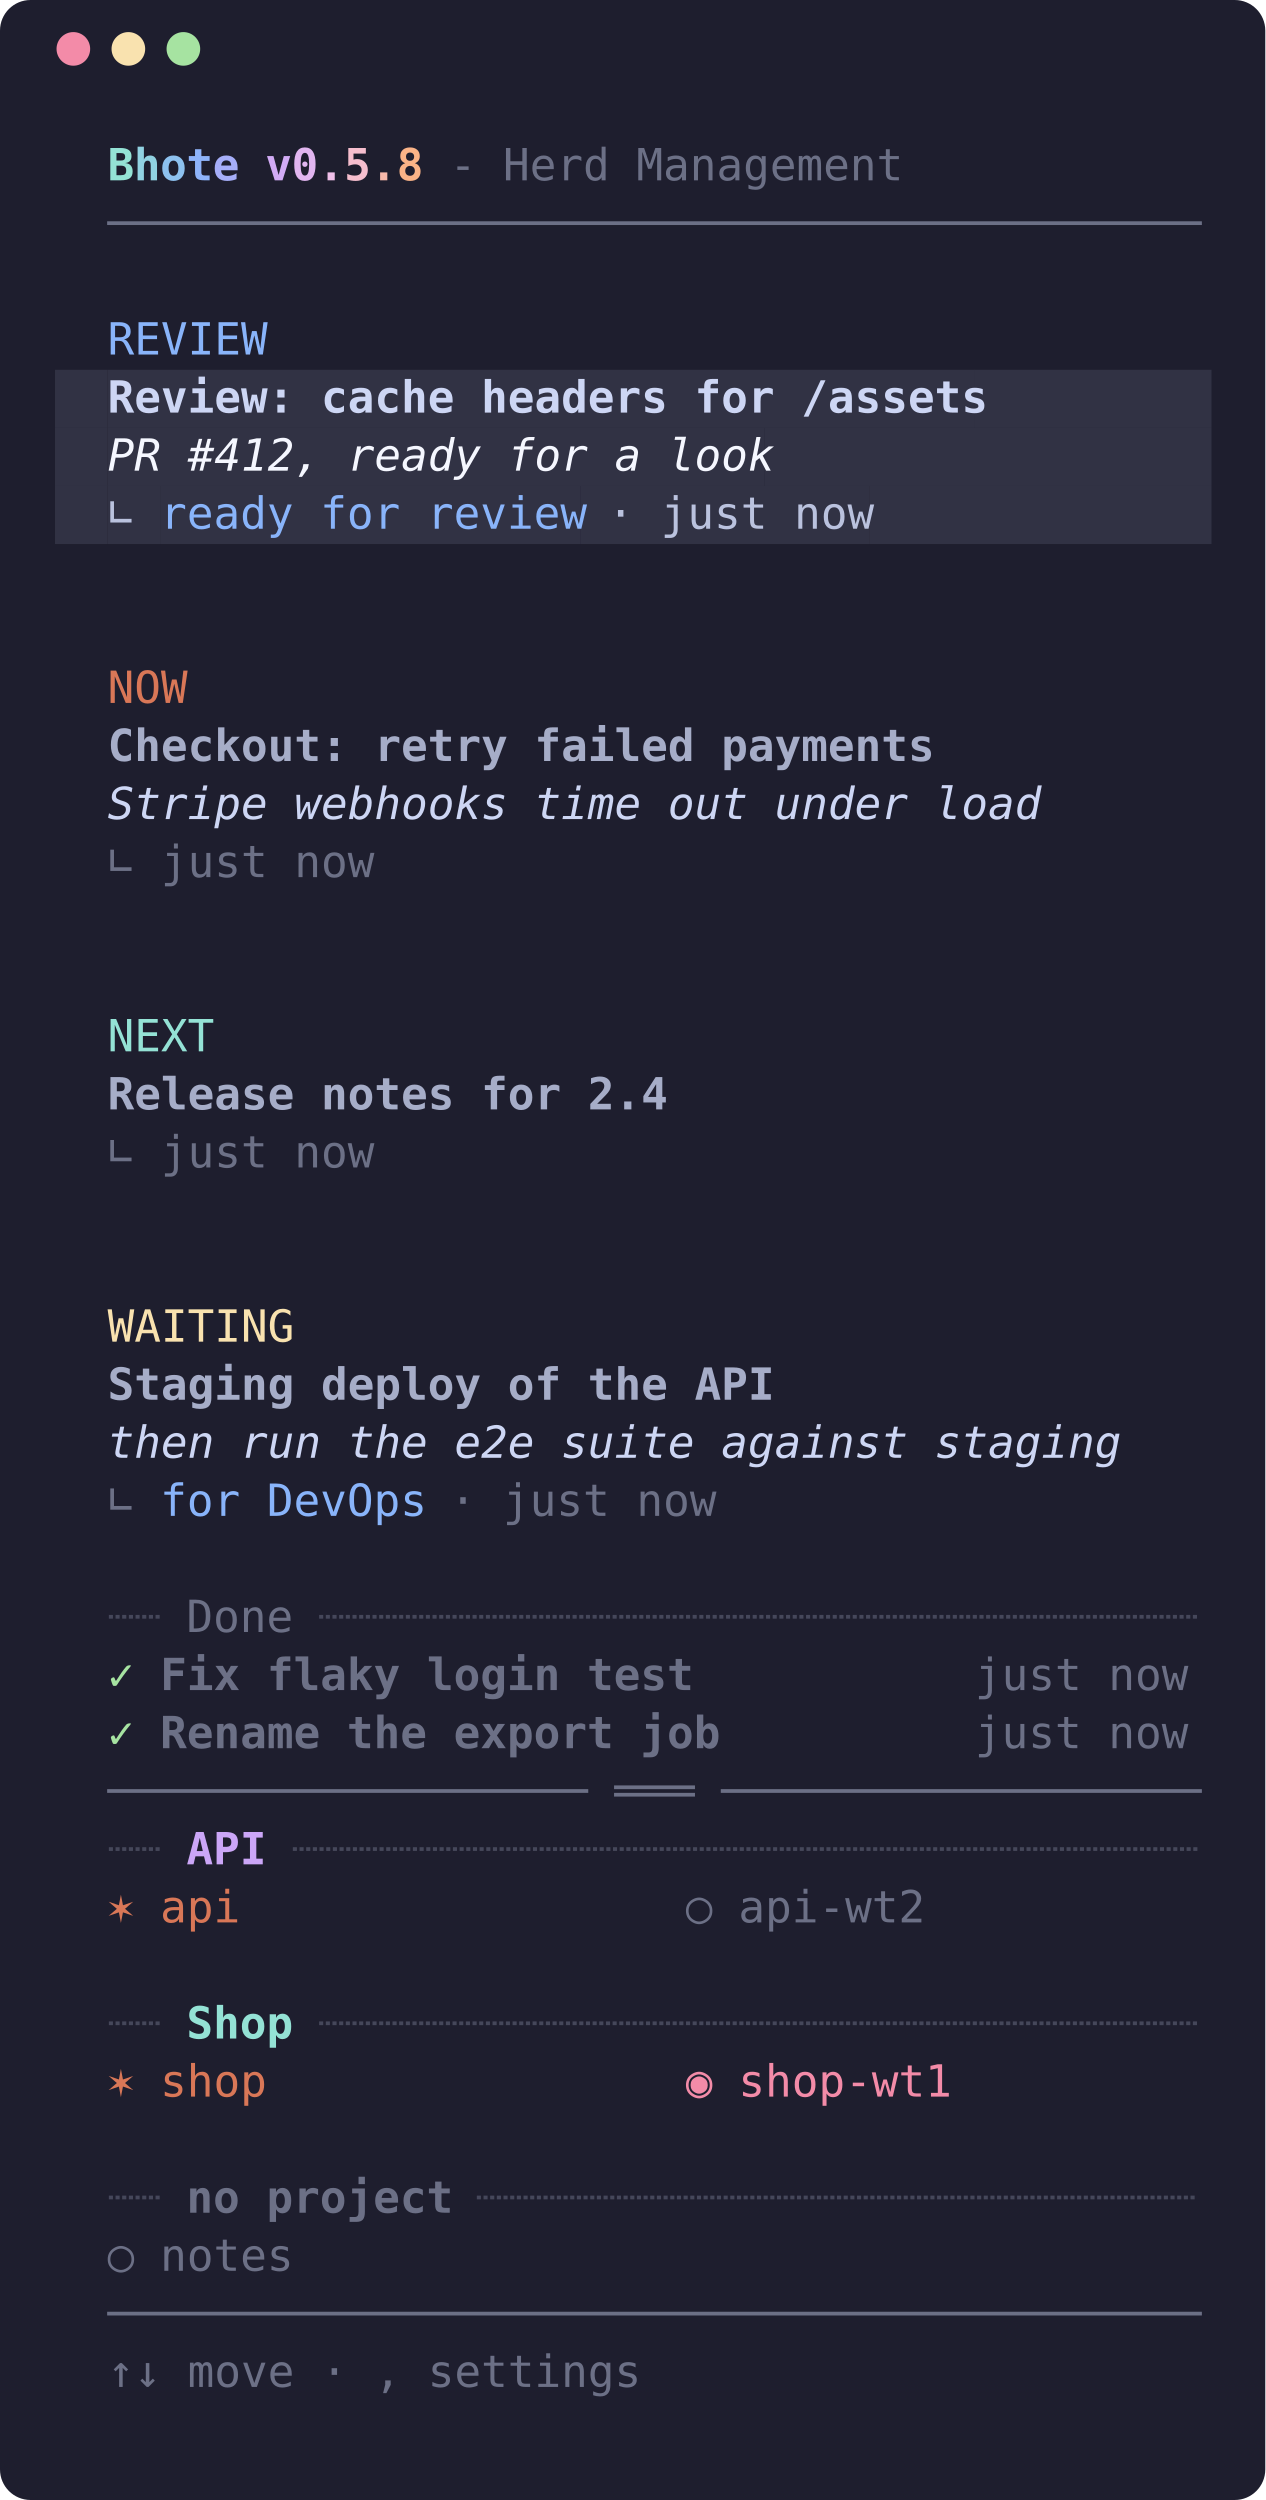
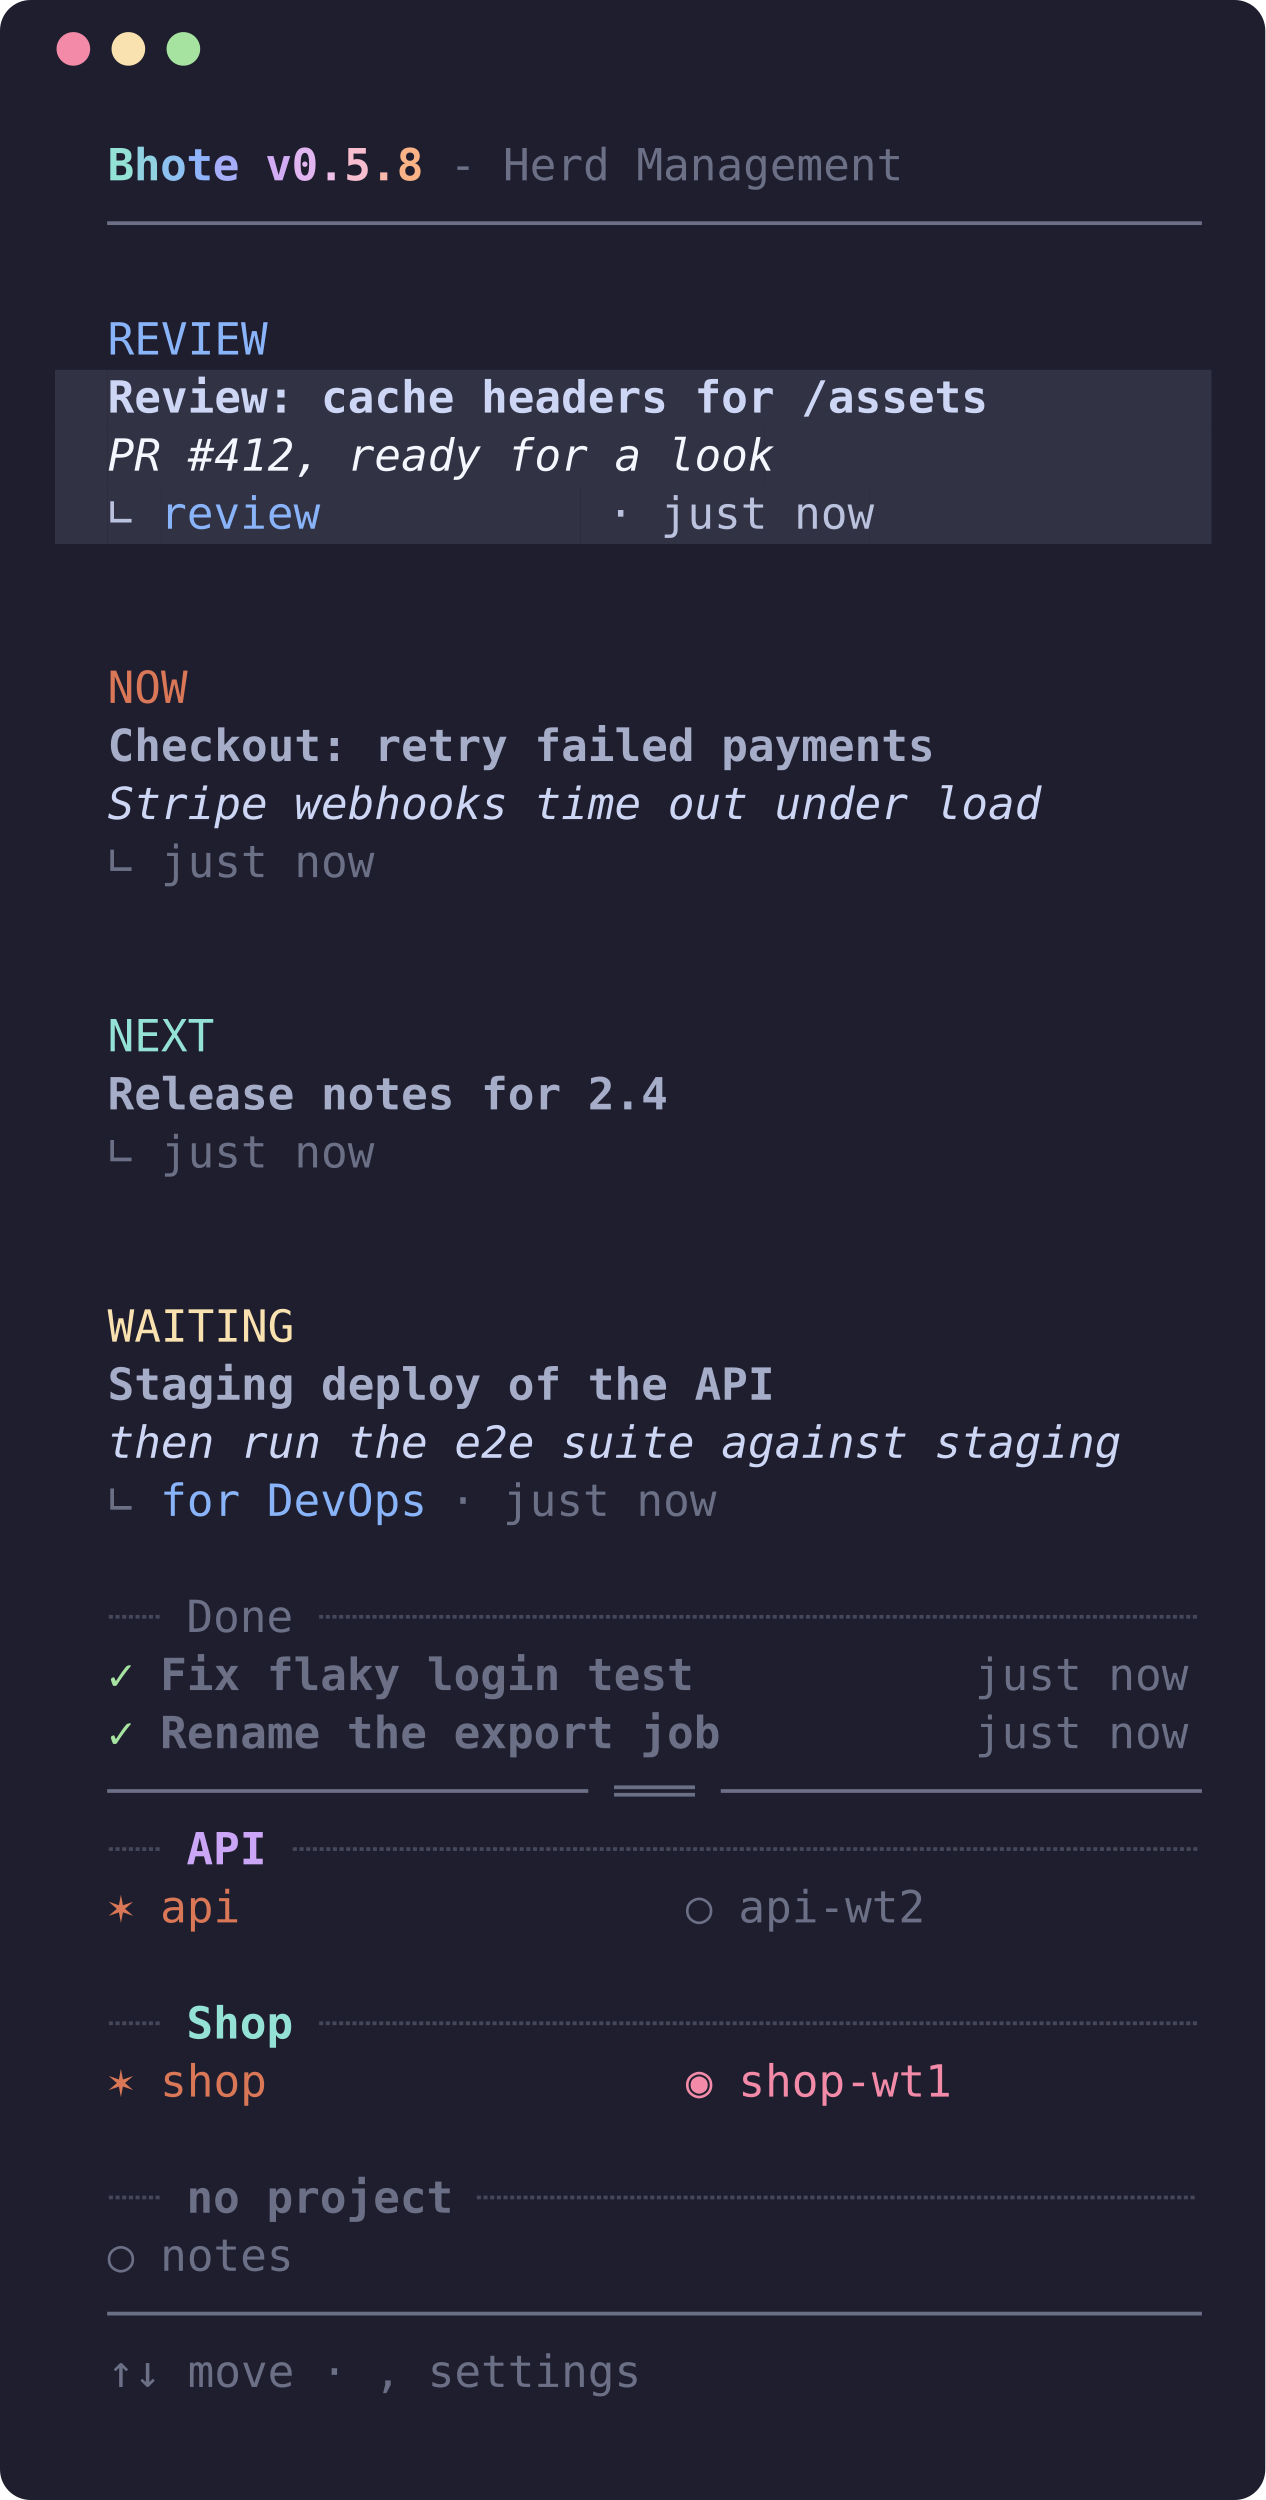
<svg xmlns="http://www.w3.org/2000/svg" width="414" height="818" viewBox="0 0 414 818" font-family="ui-monospace, SFMono-Regular, Menlo, Consolas, monospace" font-size="14.5">
  <rect width="414" height="818" rx="10" fill="#1e1e2e" />
  <circle cx="24" cy="16" r="5.5" fill="#f38ba8" />
  <circle cx="42" cy="16" r="5.5" fill="#f9e2af" />
  <circle cx="60" cy="16" r="5.5" fill="#a6e3a1" />
  <text x="35.2" y="59" xml:space="preserve" fill="#94e2d5" font-weight="bold">B</text>
  <text x="43.8" y="59" xml:space="preserve" fill="#91d2e2" font-weight="bold">h</text>
  <text x="52.4" y="59" xml:space="preserve" fill="#8dc1ef" font-weight="bold">o</text>
  <text x="61.0" y="59" xml:space="preserve" fill="#8eb3fa" font-weight="bold">t</text>
  <text x="69.6" y="59" xml:space="preserve" fill="#a6aef9" font-weight="bold">e </text>
  <text x="86.8" y="59" xml:space="preserve" fill="#d2abf5" font-weight="bold">v</text>
  <text x="95.4" y="59" xml:space="preserve" fill="#e1b5ef" font-weight="bold">0</text>
  <text x="104.0" y="59" xml:space="preserve" fill="#f0bfe9" font-weight="bold">.</text>
  <text x="112.6" y="59" xml:space="preserve" fill="#f6bece" font-weight="bold">5</text>
  <text x="121.2" y="59" xml:space="preserve" fill="#f8b9ab" font-weight="bold">.</text>
  <text x="129.8" y="59" xml:space="preserve" fill="#fab387" font-weight="bold">8</text>
  <text x="138.4" y="59" xml:space="preserve" fill="#6c7086"> - Herd Management</text>
  <text x="35.2" y="78" xml:space="preserve" fill="#6c7086">─────────────────────────────────────────</text>
  <text x="35.2" y="116" xml:space="preserve" fill="#89b4fa">REVIEW</text>
  <rect x="18.0" y="121" width="17.2" height="19" fill="#313244" />
  <rect x="35.2" y="121" width="283.8" height="19" fill="#313244" />
  <rect x="319.0" y="121" width="77.4" height="19" fill="#313244" />
  <text x="35.2" y="135" xml:space="preserve" fill="#cdd6f4" font-weight="bold">Review: cache headers for /assets</text>
  <rect x="18.0" y="140" width="17.2" height="19" fill="#313244" />
  <rect x="35.2" y="140" width="215.0" height="19" fill="#313244" />
  <rect x="250.2" y="140" width="146.2" height="19" fill="#313244" />
  <text x="35.2" y="154" xml:space="preserve" fill="#f5f7ff" font-style="italic">PR #412, ready for a look</text>
  <rect x="18.0" y="159" width="17.2" height="19" fill="#313244" />
  <rect x="35.2" y="159" width="17.2" height="19" fill="#313244" />
  <rect x="52.4" y="159" width="137.6" height="19" fill="#313244" />
  <rect x="190.0" y="159" width="94.6" height="19" fill="#313244" />
  <rect x="284.6" y="159" width="111.8" height="19" fill="#313244" />
  <text x="35.2" y="173" xml:space="preserve" fill="#bac2de">∟ </text>
-   <text x="52.4" y="173" xml:space="preserve" fill="#89b4fa">ready for review</text>
+   <text x="52.4" y="173" xml:space="preserve" fill="#89b4fa">review</text>
  <text x="190.0" y="173" xml:space="preserve" fill="#bac2de"> · just now</text>
  <text x="35.2" y="230" xml:space="preserve" fill="#d97757">NOW</text>
  <text x="35.2" y="249" xml:space="preserve" fill="#a6adc8" font-weight="bold">Checkout: retry failed payments</text>
  <text x="35.2" y="268" xml:space="preserve" fill="#cdd6f4" font-style="italic">Stripe webhooks time out under load</text>
  <text x="35.2" y="287" xml:space="preserve" fill="#6c7086">∟ just now</text>
  <text x="35.2" y="344" xml:space="preserve" fill="#94e2d5">NEXT</text>
  <text x="35.2" y="363" xml:space="preserve" fill="#a6adc8" font-weight="bold">Release notes for 2.4</text>
  <text x="35.2" y="382" xml:space="preserve" fill="#6c7086">∟ just now</text>
  <text x="35.2" y="439" xml:space="preserve" fill="#f9e2af">WAITING</text>
  <text x="35.2" y="458" xml:space="preserve" fill="#a6adc8" font-weight="bold">Staging deploy of the API</text>
  <text x="35.2" y="477" xml:space="preserve" fill="#cdd6f4" font-style="italic">then run the e2e suite against staging</text>
  <text x="35.2" y="496" xml:space="preserve" fill="#6c7086">∟ </text>
  <text x="52.4" y="496" xml:space="preserve" fill="#89b4fa">for DevOps</text>
  <text x="138.4" y="496" xml:space="preserve" fill="#6c7086"> · just now</text>
  <text x="35.2" y="534" xml:space="preserve" fill="#45475a">┈┈</text>
  <text x="61.0" y="534" xml:space="preserve" fill="#6c7086">Done</text>
  <text x="104.0" y="534" xml:space="preserve" fill="#45475a">┈┈┈┈┈┈┈┈┈┈┈┈┈┈┈┈┈┈┈┈┈┈┈┈┈┈┈┈┈┈┈┈┈</text>
  <text x="35.2" y="553" xml:space="preserve" fill="#a6e3a1">✓</text>
  <text x="52.4" y="553" xml:space="preserve" fill="#6c7086" font-weight="bold">Fix flaky login test</text>
  <text x="319.0" y="553" xml:space="preserve" fill="#6c7086">just now</text>
  <text x="35.2" y="572" xml:space="preserve" fill="#a6e3a1">✓</text>
  <text x="52.4" y="572" xml:space="preserve" fill="#6c7086" font-weight="bold">Rename the export job</text>
  <text x="319.0" y="572" xml:space="preserve" fill="#6c7086">just now</text>
  <text x="35.2" y="591" xml:space="preserve" fill="#6c7086">────────────────── ═══ ──────────────────</text>
  <text x="35.2" y="610" xml:space="preserve" fill="#45475a">┈┈</text>
  <text x="61.0" y="610" xml:space="preserve" fill="#cba6f7" font-weight="bold">API</text>
  <text x="95.4" y="610" xml:space="preserve" fill="#45475a">┈┈┈┈┈┈┈┈┈┈┈┈┈┈┈┈┈┈┈┈┈┈┈┈┈┈┈┈┈┈┈┈┈┈</text>
  <text x="35.2" y="629" xml:space="preserve" fill="#d97757">✶</text>
  <text x="52.4" y="629" xml:space="preserve" fill="#d97757">api</text>
  <text x="224.4" y="629" xml:space="preserve" fill="#6c7086">○</text>
  <text x="241.6" y="629" xml:space="preserve" fill="#6c7086">api-wt2</text>
  <text x="35.2" y="667" xml:space="preserve" fill="#45475a">┈┈</text>
  <text x="61.0" y="667" xml:space="preserve" fill="#94e2d5" font-weight="bold">Shop</text>
  <text x="104.0" y="667" xml:space="preserve" fill="#45475a">┈┈┈┈┈┈┈┈┈┈┈┈┈┈┈┈┈┈┈┈┈┈┈┈┈┈┈┈┈┈┈┈┈</text>
  <text x="35.2" y="686" xml:space="preserve" fill="#d97757">✶</text>
  <text x="52.4" y="686" xml:space="preserve" fill="#d97757">shop</text>
  <text x="224.4" y="686" xml:space="preserve" fill="#f38ba8">◉</text>
  <text x="241.6" y="686" xml:space="preserve" fill="#f38ba8">shop-wt1</text>
  <text x="35.2" y="724" xml:space="preserve" fill="#45475a">┈┈</text>
  <text x="61.0" y="724" xml:space="preserve" fill="#6c7086" font-weight="bold">no project</text>
  <text x="155.6" y="724" xml:space="preserve" fill="#45475a">┈┈┈┈┈┈┈┈┈┈┈┈┈┈┈┈┈┈┈┈┈┈┈┈┈┈┈</text>
  <text x="35.2" y="743" xml:space="preserve" fill="#6c7086">○</text>
  <text x="52.4" y="743" xml:space="preserve" fill="#6c7086">notes</text>
  <text x="35.2" y="762" xml:space="preserve" fill="#6c7086">─────────────────────────────────────────</text>
  <text x="35.2" y="781" xml:space="preserve" fill="#6c7086">↑↓ move · , settings</text>
</svg>
